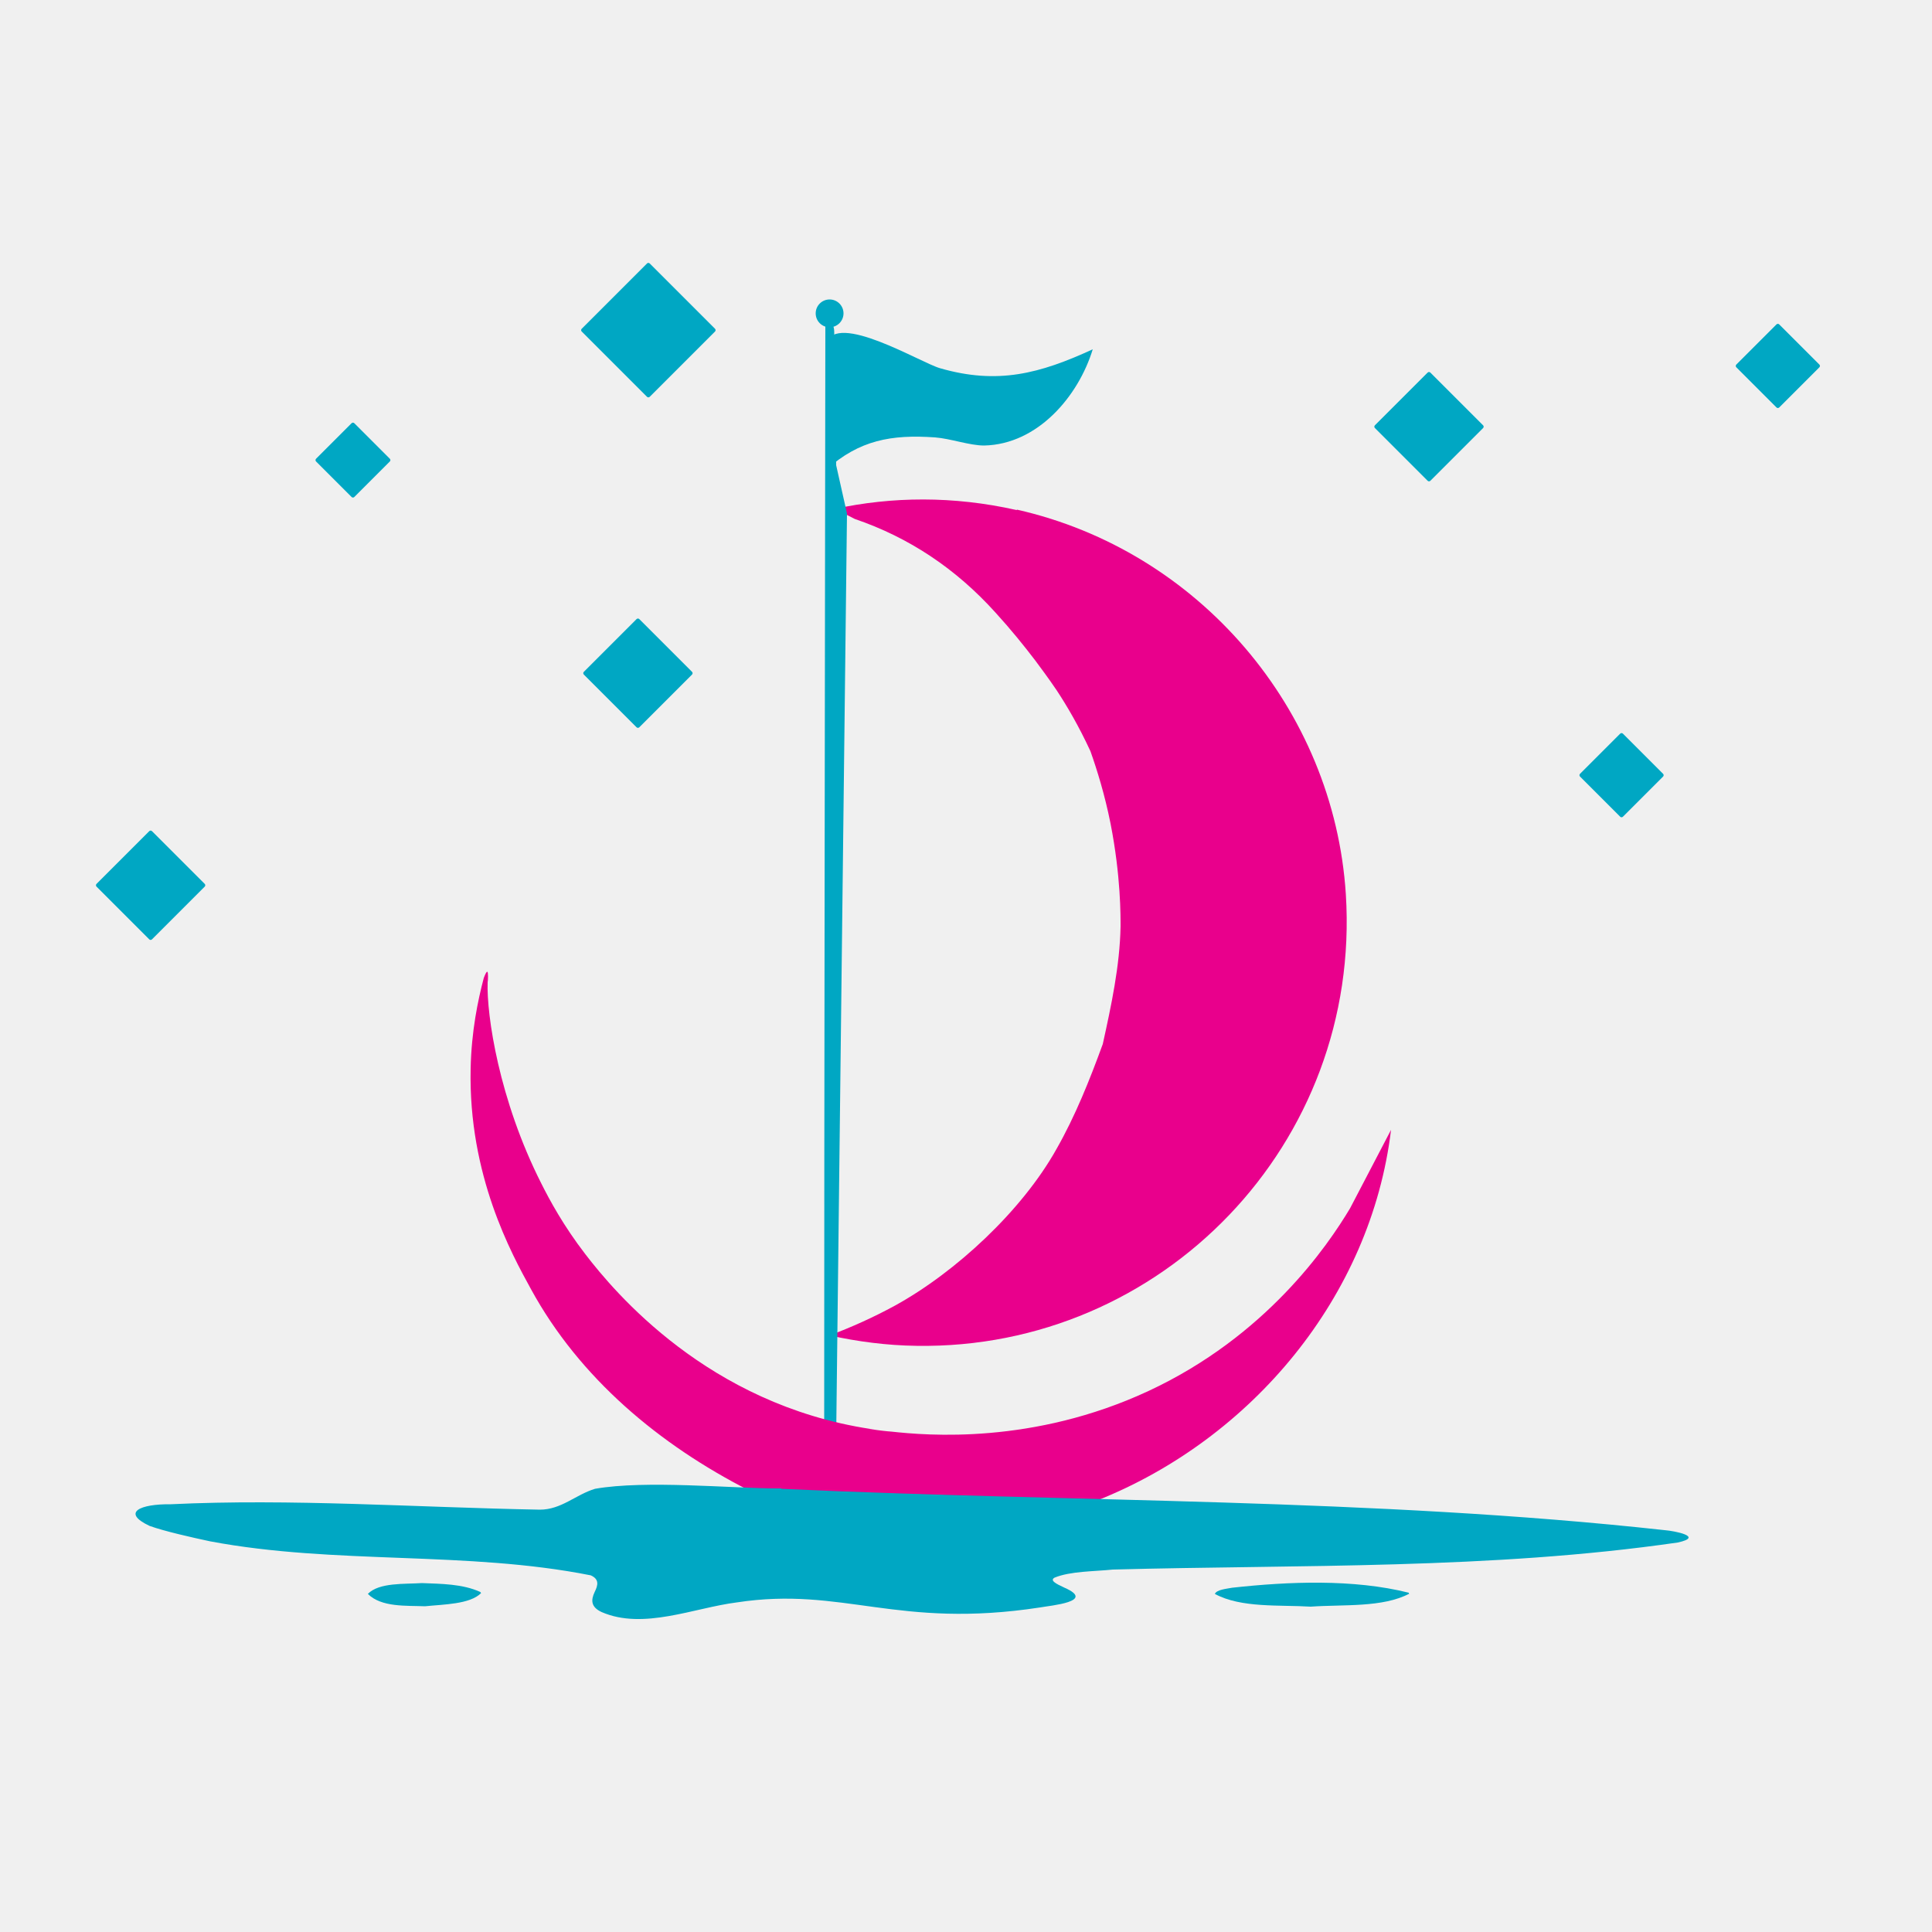
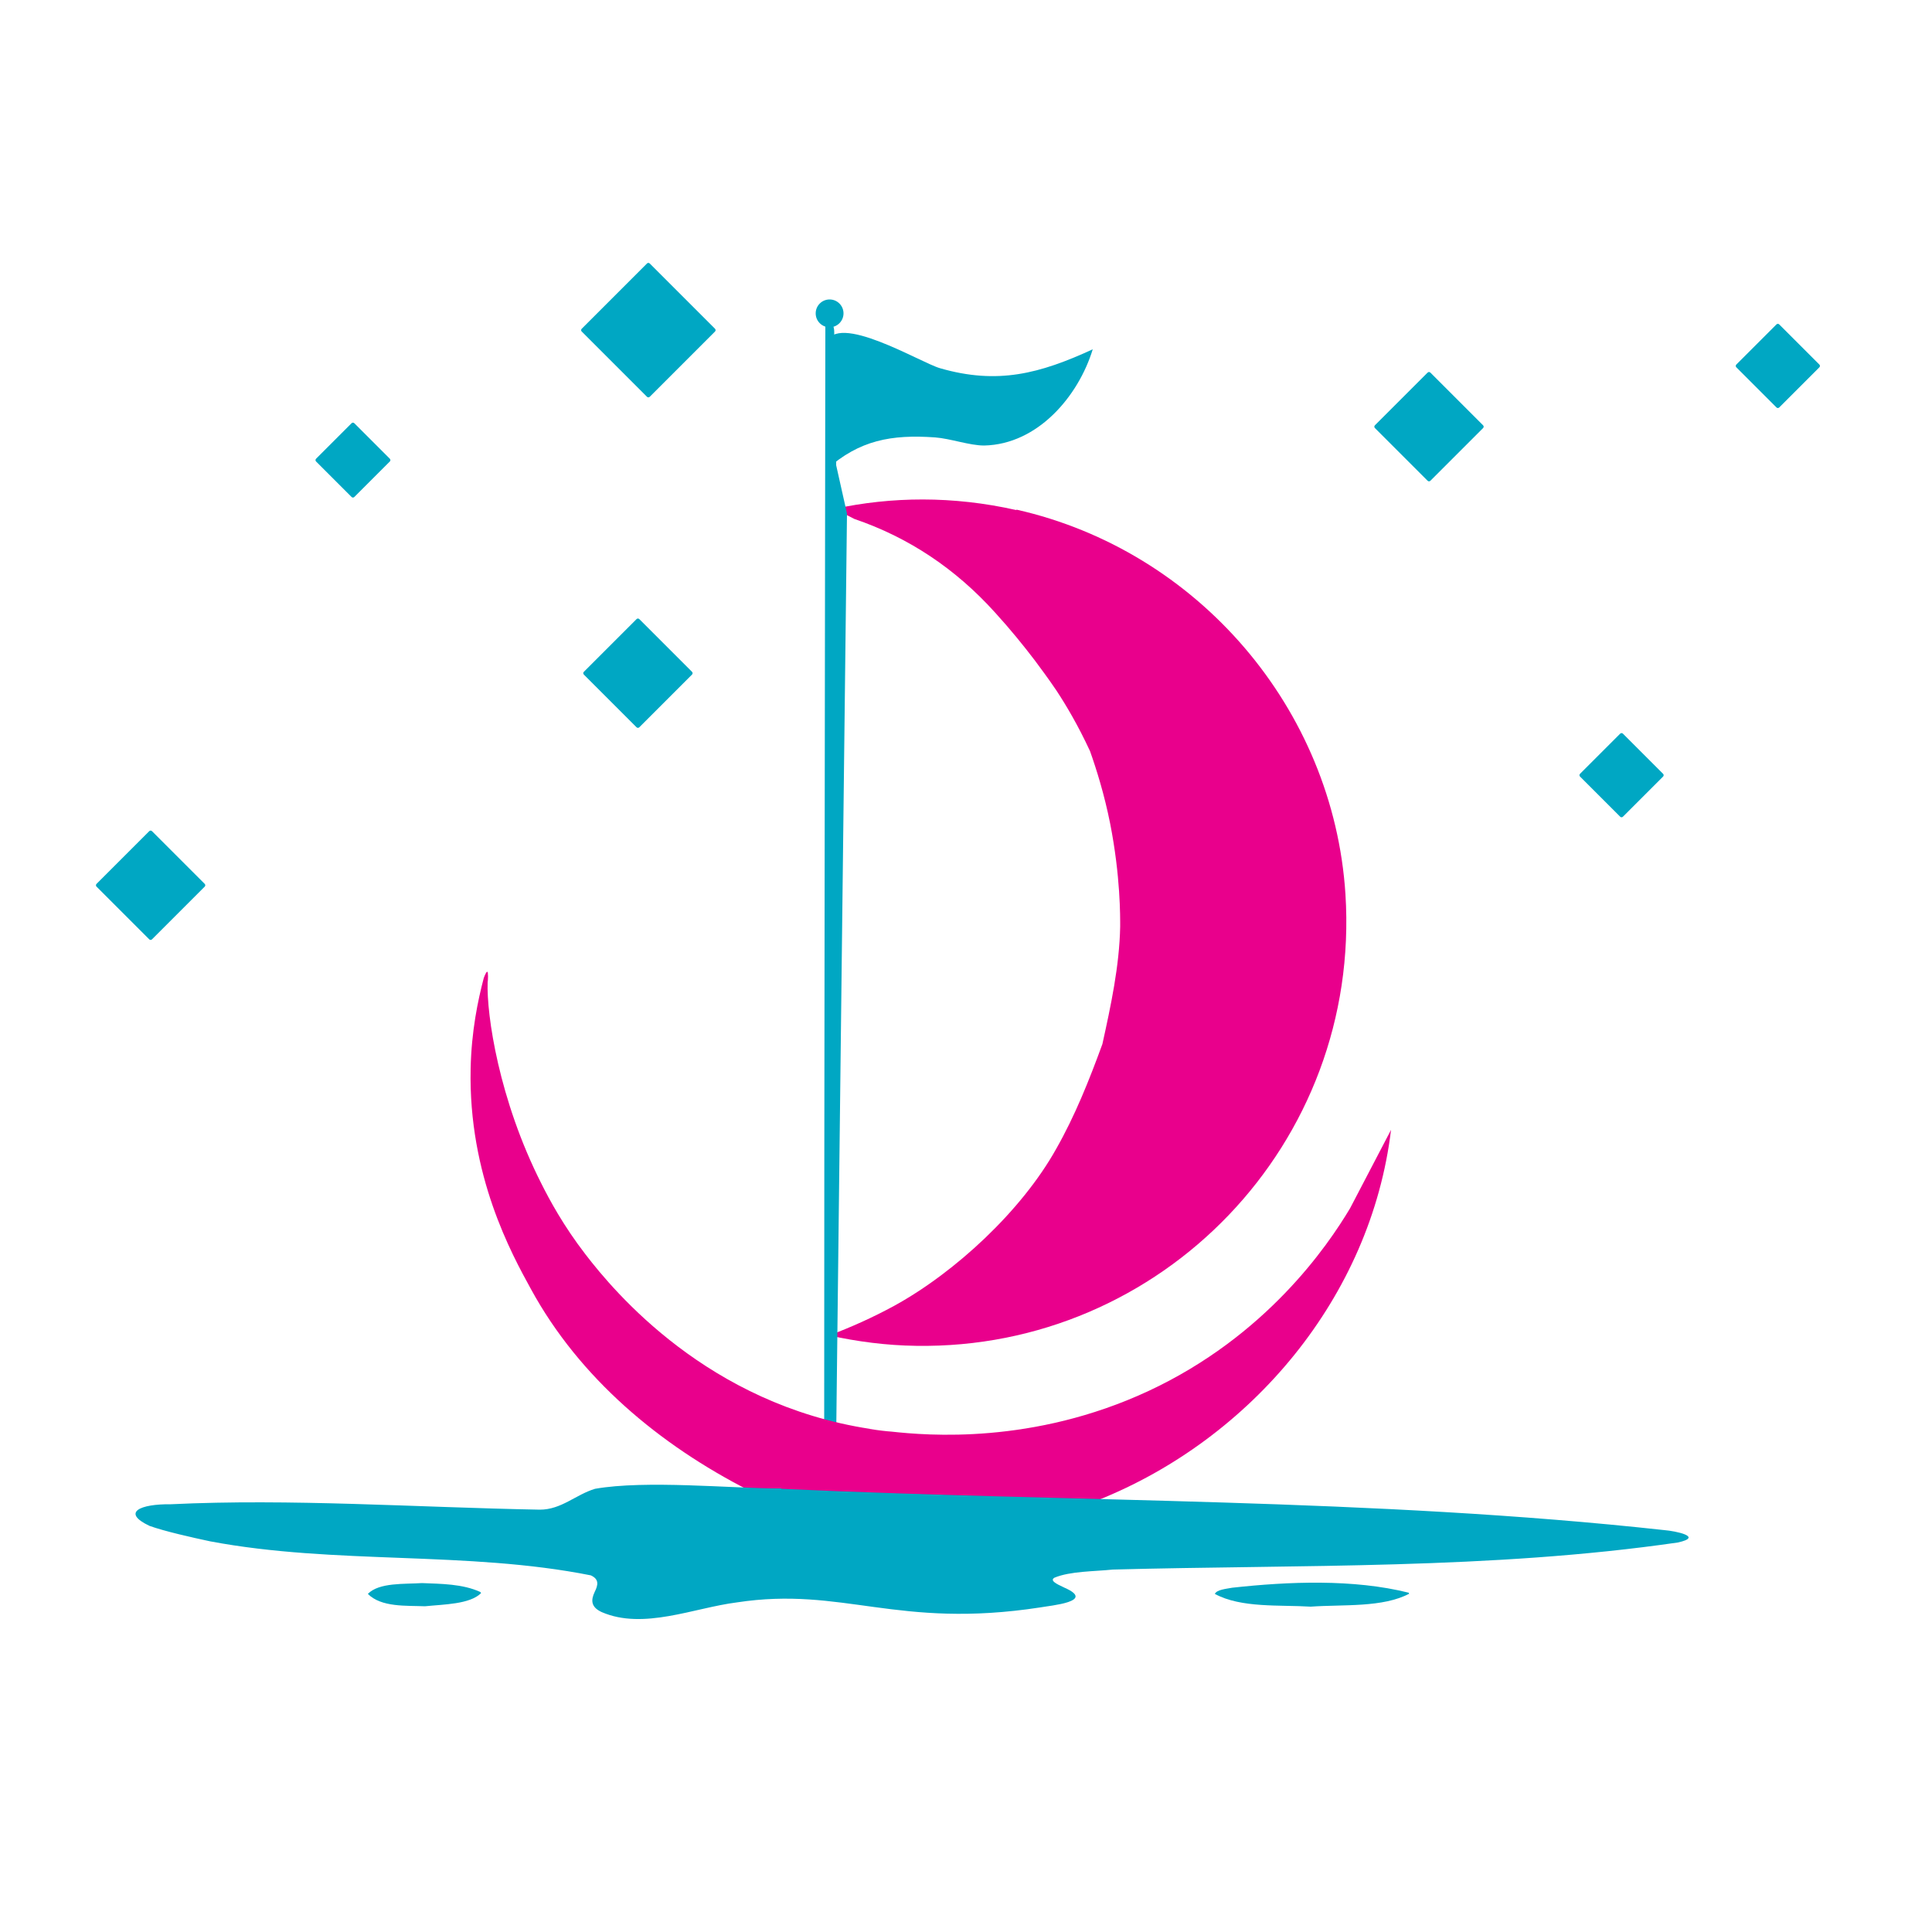
- <svg xmlns="http://www.w3.org/2000/svg" viewBox="0 0 500 500">
-   <style>
-     .st0 { fill: #e9008c; }
-     .st1 { fill: #00a7c3; }
-   </style>
-   <path class="st0" d="M263.1,132c-16.4-3.7-32.3-3.5-47.1-.3,1.7.8,3.5,1.7,5.2,2.6,14.1,4.8,26.2,12.9,36.4,24.2,4.1,4.5,7.4,8.6,10.3,12.4,1.4,1.9,3.3,4.4,5.6,7.8,2.5,3.8,5.6,9,8.7,15.7,1.7,4.8,3.7,11.2,5.2,18.7,2.7,13.7,2.6,24.2,2.6,26.7-.2,10.2-2.4,20.4-4.6,30.4-3.4,9.3-7.1,18.6-12,27.2-8.9,15.9-26,31.8-41.8,40.5-5.7,3.1-11.3,5.6-16.9,7.7,7.2,1.6,14.8,2.6,22.5,2.7,63.5,1,115.2-52.3,111.1-116.9-3.1-48-38.2-88.9-85.1-99.5Z" />
-   <g>
-     <circle class="st1" cx="214.7" cy="81.1" r="3.6" />
-     <path class="st1" d="M213.6,82.8c.4,0,.9.2,1.3.5,1,.8,1,2.3,1,2.8,0,3,.3,16.3.5,34.3.9,4.2,1.9,8.3,2.8,12.5-.9,79.6-1.9,159.2-2.8,238.8h-3.1c0-96.3.2-192.7.3-289Z" />
-     <path class="st1" d="M213.8,88.9c2.6-8.4,24.5,5,29.5,6.4,14.9,4.3,25.8,1.4,39.5-4.9-3.7,12.1-14.2,24.6-28.1,24.9-3.8,0-8.7-1.8-12.7-2.1-11.3-.8-19.6.7-28.1,8.3v-32.6Z" />
-   </g>
-   <path class="st0" d="M225,369.8c2.5.4,4.3.6,5.7.7,9.2,1,36.6,3.4,66.5-10.5,30.5-14.2,46.4-37.6,52.2-47.3l10.6-20.3c-5.2,43.2-36.1,80-76,95.9-30-.9-60.2-2.2-90.2-2.6-23.1-11.8-43.8-29-56.4-52.1-5-9.1-16.2-29.4-15.6-57,.2-9.8,1.9-17.8,3.4-23.5.3-.8.7-1.7.9-1.6.3,0,.2,2.3.1,2.7-.3,8.4,2.9,30.4,13.9,52.1,2.1,4.2,5.7,10.9,11.4,18.3,7.6,9.9,31.8,38.8,73.7,45.2Z" />
-   <path class="st1" d="M202.2,385.3c75.7,3.5,153.1,2.4,228.6,10.7,2.6.2,10.3,1.7,3.4,3.2-48.4,7-97.6,5.7-146.2,7-4.8.5-11,.4-15.1,2.1-1.2.7.2,1.5,2.6,2.6,8.2,3.6-3.6,4.6-6.3,5.1-37.1,5.7-51-5.5-78.5-1.3-11.1,1.4-24.2,7.2-35,2.5-2.8-1.3-2.8-3.1-1.8-5.2.9-1.8,1.2-3.3-1-4.3-32.1-6.4-66.1-2.7-98.5-8.8-4.7-1-11.8-2.6-15.7-4-7.4-3.5-2.4-5.7,5.5-5.6,31-1.5,63.3.8,95.5,1.4,5.6,0,9.3-3.9,14.3-5.4,13-2.3,35.5-.1,47.2-.1h1Z" />
-   <path class="st1" d="M364.8,412.4c-6.9,3.7-17.2,2.8-25.6,3.4-8-.5-18,.4-24.8-3.3.5-1.1,2.9-1.3,4.5-1.6,14.5-1.6,31.4-2.3,45.7,1.3v.2Z" />
-   <path class="st1" d="M124.5,412.3c-2.9,2.9-9.7,2.9-14.5,3.4-4.9-.2-11.3.3-14.8-3.2,2.9-3,9.5-2.5,14-2.8,5,.2,10.5.2,15.1,2.3l.2.3Z" />
-   <rect class="st1" x="155.3" y="73" width="24.9" height="24.9" rx=".5" ry=".5" transform="translate(109.6 -93.6) rotate(45)" />
-   <rect class="st1" x="154.9" y="164.1" width="20.3" height="20.3" rx=".5" ry=".5" transform="translate(171.6 -65.7) rotate(45)" />
-   <rect class="st1" x="28.8" y="218.9" width="20.3" height="20.3" rx=".5" ry=".5" transform="translate(173.4 39.6) rotate(45)" />
-   <rect class="st1" x="84.3" y="112.1" width="14" height="14" rx=".5" ry=".5" transform="translate(111 -29.7) rotate(45)" />
-   <rect class="st1" x="359.7" y="100.3" width="20.3" height="20.3" rx=".5" ry=".5" transform="translate(186.4 -229.2) rotate(45)" />
-   <rect class="st1" x="452.2" y="86.9" width="15.7" height="15.7" rx=".5" ry=".5" transform="translate(201.8 -297.6) rotate(45)" />
-   <rect class="st1" x="411.8" y="192.8" width="15.7" height="15.7" rx=".5" ry=".5" transform="translate(264.8 -238) rotate(45)" />
+ <svg xmlns="http://www.w3.org/2000/svg" version="1.2" baseProfile="tiny-ps" viewBox="0 0 500 500">
+   <rect width="500" height="500" fill="#ffffff" />
+   <path fill="#e9008c" d="M263,132c-16.4-3.7-32.3-3.5-47.1-.3,1.7.8,3.5,1.7,5.2,2.6,14.1,4.8,26.2,12.9,36.4,24.2,4.1,4.5,7.4,8.6,10.3,12.4,1.4,1.9,3.3,4.4,5.6,7.8,2.5,3.8,5.6,9,8.7,15.7,1.7,4.8,3.7,11.2,5.2,18.7,2.7,13.7,2.6,24.2,2.6,26.7-.2,10.2-2.4,20.4-4.6,30.4-3.4,9.3-7.1,18.6-12,27.2-8.9,15.9-26,31.8-41.8,40.5-5.7,3.1-11.3,5.6-16.9,7.7,7.2,1.6,14.8,2.6,22.5,2.7,63.5,1,115.2-52.3,111.1-116.9-3.1-48-38.2-88.9-85.1-99.5Z" />
+   <circle fill="#00a7c3" cx="214.7" cy="81.1" r="3.6" />
+   <path fill="#00a7c3" d="M213.6,82.8c.4,0,.9.2,1.3.5,1,.8,1,2.3,1,2.8,0,3,.3,16.3.5,34.3.9,4.2,1.9,8.3,2.8,12.5-.9,79.6-1.9,159.2-2.8,238.8h-3.1c0-96.3.2-192.7.3-289Z" />
+   <path fill="#00a7c3" d="M213.8,88.9c2.6-8.4,24.5,5,29.5,6.4,14.9,4.3,25.8,1.4,39.5-4.9-3.7,12.1-14.2,24.6-28.1,24.9-3.8,0-8.7-1.8-12.7-2.1-11.3-.8-19.6.7-28.1,8.3v-32.6Z" />
+   <path fill="#e9008c" d="M225,369.8c2.5.4,4.3.6,5.7.7,9.2,1,36.6,3.4,66.5-10.5,30.5-14.2,46.4-37.6,52.2-47.3l10.6-20.3c-5.2,43.2-36.1,80-76,95.9-30-.9-60.2-2.2-90.2-2.6-23.1-11.8-43.8-29-56.4-52.1-5-9.1-16.2-29.4-15.6-57,.2-9.8,1.9-17.8,3.4-23.5.3-.8.7-1.7.9-1.6.3,0,.2,2.3.1,2.7-.3,8.4,2.9,30.4,13.9,52.1,2.1,4.2,5.7,10.9,11.4,18.3,7.6,9.9,31.8,38.8,73.7,45.2Z" />
+   <path fill="#00a7c3" d="M202.2,385.3c75.7,3.5,153.1,2.4,228.6,10.7,2.6.2,10.3,1.7,3.4,3.2-48.4,7-97.6,5.7-146.2,7-4.8.5-11,.4-15.1,2.1-1.2.7.2,1.5,2.6,2.6,8.2,3.6-3.6,4.6-6.3,5.1-37.1,5.7-51-5.5-78.5-1.3-11.1,1.4-24.2,7.2-35,2.5-2.8-1.3-2.8-3.1-1.8-5.2.9-1.8,1.2-3.3-1-4.3-32.1-6.4-66.1-2.7-98.5-8.8-4.7-1-11.8-2.6-15.7-4-7.4-3.5-2.4-5.7,5.5-5.6,31-1.5,63.3.8,95.5,1.4,5.6,0,9.3-3.9,14.3-5.4,13-2.3,35.5-.1,47.2-.1h1Z" />
+   <path fill="#00a7c3" d="M364.8,412.4c-6.9,3.7-17.2,2.8-25.6,3.4-8-.5-18,.4-24.8-3.3.5-1.1,2.9-1.3,4.5-1.6,14.5-1.6,31.4-2.3,45.7,1.3v.2Z" />
+   <path fill="#00a7c3" d="M124.5,412.3c-2.9,2.9-9.7,2.9-14.5,3.4-4.9-.2-11.3.3-14.8-3.2,2.9-3,9.5-2.5,14-2.8,5,.2,10.5.2,15.1,2.3l.2.3Z" />
+   <rect fill="#00a7c3" x="155.3" y="73" width="24.9" height="24.9" rx="0.5" transform="translate(109.6 -93.6) rotate(45)" />
+   <rect fill="#00a7c3" x="154.9" y="164.1" width="20.3" height="20.3" rx="0.5" transform="translate(171.6 -65.7) rotate(45)" />
+   <rect fill="#00a7c3" x="28.8" y="218.9" width="20.3" height="20.3" rx="0.5" transform="translate(173.4 39.6) rotate(45)" />
+   <rect fill="#00a7c3" x="84.3" y="112.1" width="14" height="14" rx="0.5" transform="translate(111 -29.7) rotate(45)" />
+   <rect fill="#00a7c3" x="359.7" y="100.3" width="20.3" height="20.3" rx="0.5" transform="translate(186.4 -229.2) rotate(45)" />
+   <rect fill="#00a7c3" x="452.2" y="86.9" width="15.7" height="15.7" rx="0.5" transform="translate(201.8 -297.6) rotate(45)" />
+   <rect fill="#00a7c3" x="411.8" y="192.8" width="15.7" height="15.7" rx="0.5" transform="translate(264.8 -238) rotate(45)" />
</svg>
